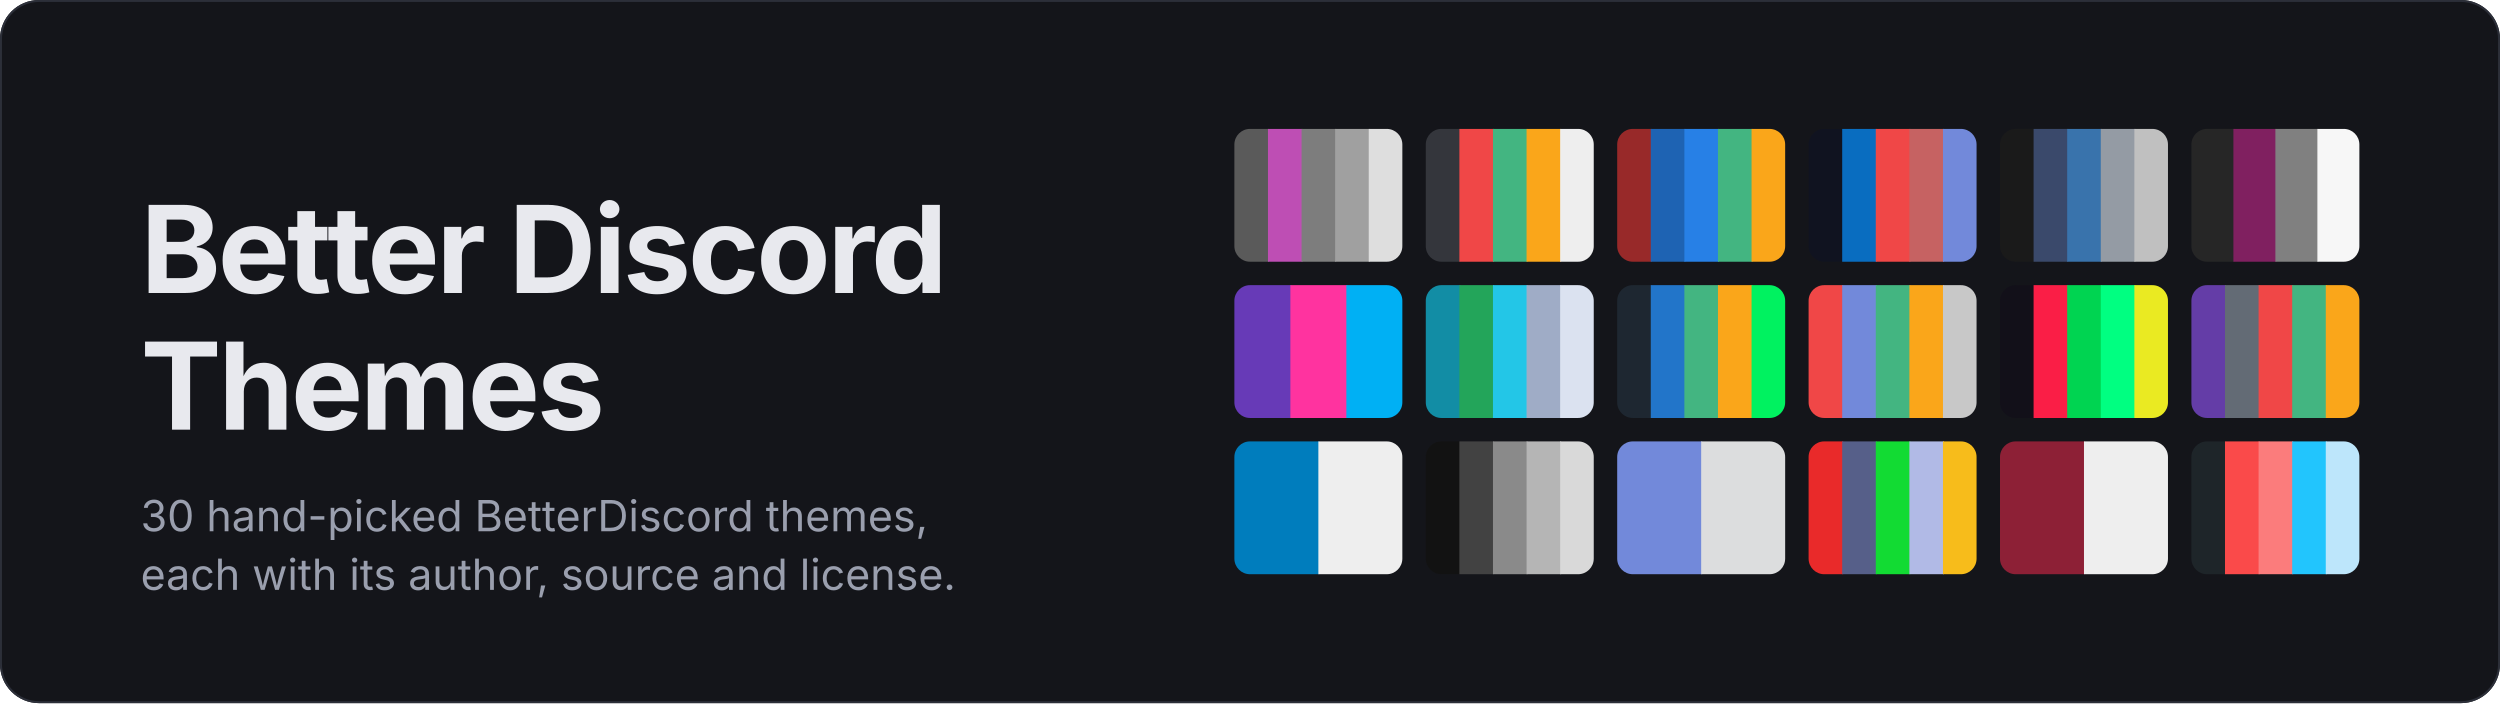
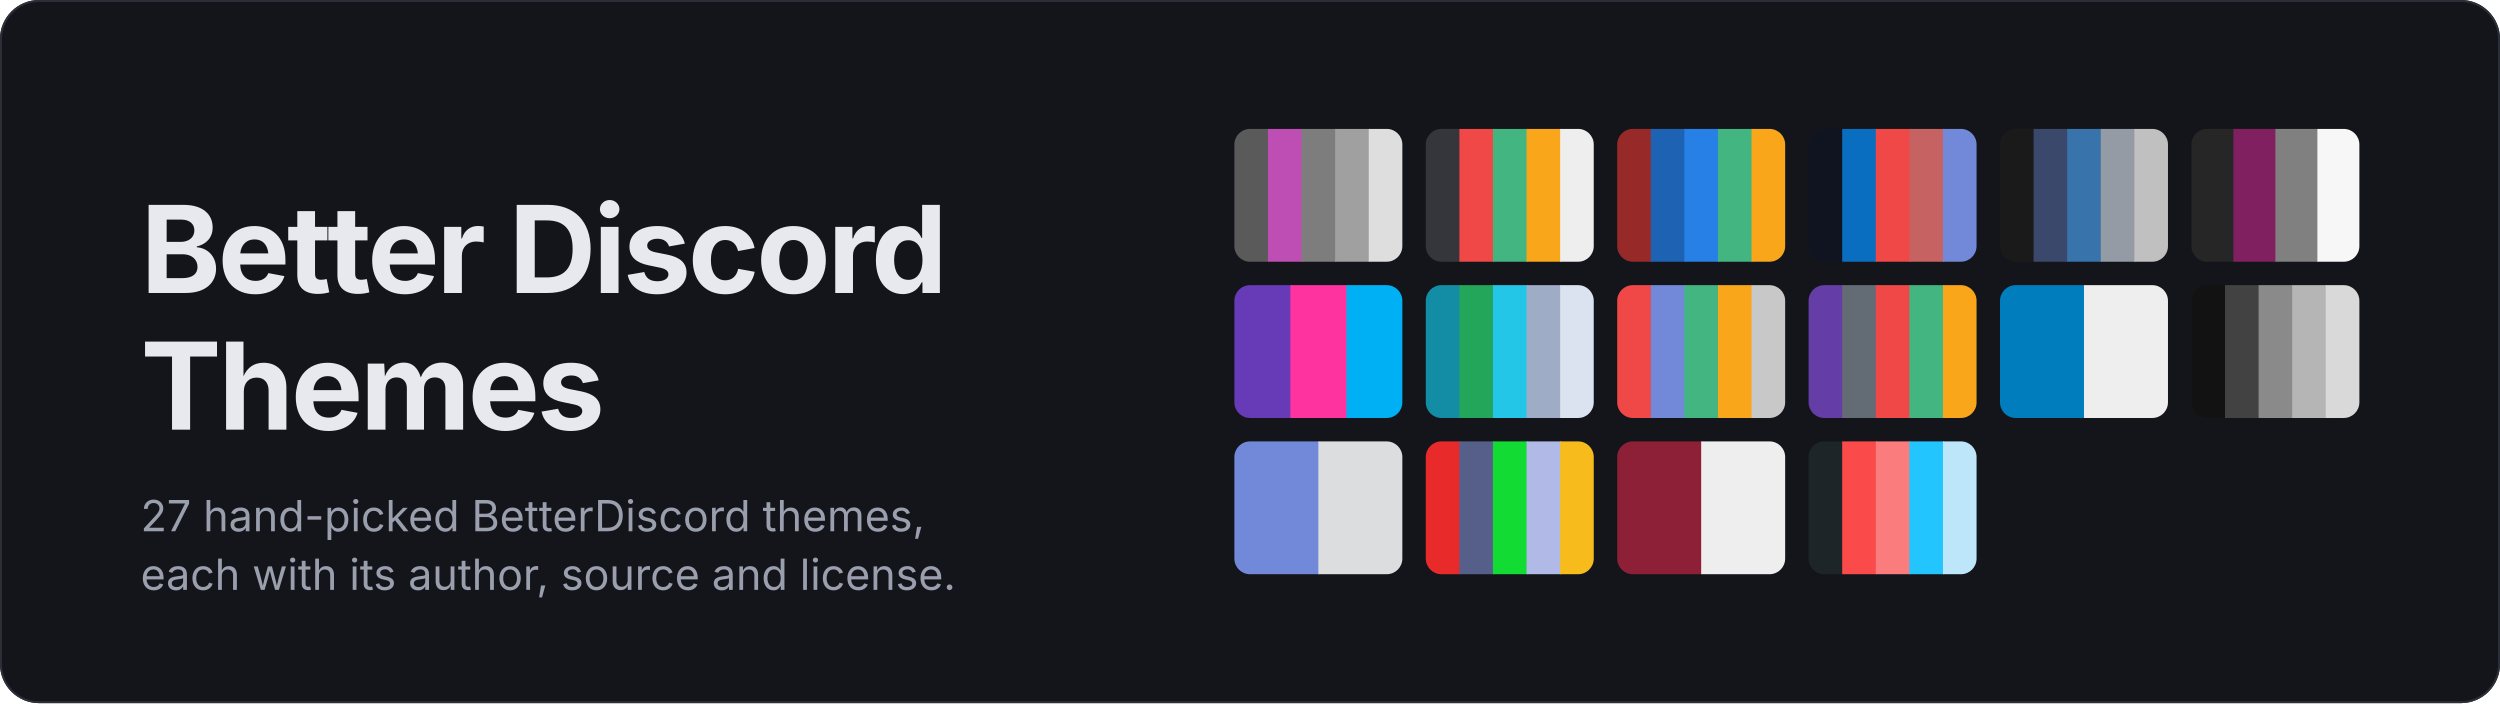
<svg xmlns="http://www.w3.org/2000/svg" width="1280" height="360" viewBox="0 0 1280 360" role="img" aria-label="Better Discord Themes">
  <rect width="1280" height="360" rx="20" fill="#14151a" />
  <rect x="0.5" y="0.5" width="1279" height="359" rx="19.5" fill="none" stroke="#2c2f39" />
  <text x="72" y="150" font-family="Inter, Segoe UI, Helvetica, Arial, sans-serif" font-size="62" font-weight="700" fill="#e8e9ee" letter-spacing="-1.5">Better Discord</text>
  <text x="72" y="220" font-family="Inter, Segoe UI, Helvetica, Arial, sans-serif" font-size="62" font-weight="700" fill="#e8e9ee" letter-spacing="-1.5">Themes</text>
-   <text x="72" y="272" font-family="Inter, Segoe UI, Helvetica, Arial, sans-serif" font-size="22" fill="#9a9fae">30 hand-picked BetterDiscord themes,</text>
+   <text x="72" y="272" font-family="Inter, Segoe UI, Helvetica, Arial, sans-serif" font-size="22" fill="#9a9fae">27 hand-picked BetterDiscord themes,</text>
  <text x="72" y="302" font-family="Inter, Segoe UI, Helvetica, Arial, sans-serif" font-size="22" fill="#9a9fae">each with its author, source and license.</text>
  <clipPath id="t0">
    <rect x="632" y="66" width="86" height="68" rx="8" />
  </clipPath>
  <g clip-path="url(#t0)">
    <rect x="632.00" y="66" width="17.70" height="68" fill="#5a5a5a" />
    <rect x="649.20" y="66" width="17.70" height="68" fill="#be4eb4" />
    <rect x="666.40" y="66" width="17.70" height="68" fill="#7d7d7d" />
    <rect x="683.60" y="66" width="17.70" height="68" fill="#a0a0a0" />
    <rect x="700.80" y="66" width="17.70" height="68" fill="#dedede" />
  </g>
  <clipPath id="t1">
    <rect x="730" y="66" width="86" height="68" rx="8" />
  </clipPath>
  <g clip-path="url(#t1)">
    <rect x="730.00" y="66" width="17.70" height="68" fill="#34363c" />
    <rect x="747.20" y="66" width="17.70" height="68" fill="#f04747" />
    <rect x="764.40" y="66" width="17.70" height="68" fill="#43b581" />
    <rect x="781.60" y="66" width="17.70" height="68" fill="#faa61a" />
    <rect x="798.80" y="66" width="17.70" height="68" fill="#eeeeee" />
  </g>
  <clipPath id="t2">
    <rect x="828" y="66" width="86" height="68" rx="8" />
  </clipPath>
  <g clip-path="url(#t2)">
    <rect x="828.00" y="66" width="17.70" height="68" fill="#982929" />
    <rect x="845.20" y="66" width="17.70" height="68" fill="#1e63b3" />
    <rect x="862.40" y="66" width="17.70" height="68" fill="#2780e6" />
    <rect x="879.60" y="66" width="17.70" height="68" fill="#43b581" />
    <rect x="896.80" y="66" width="17.70" height="68" fill="#faa61a" />
  </g>
  <clipPath id="t3">
    <rect x="926" y="66" width="86" height="68" rx="8" />
  </clipPath>
  <g clip-path="url(#t3)">
    <rect x="926.00" y="66" width="17.70" height="68" fill="#101320" />
    <rect x="943.20" y="66" width="17.70" height="68" fill="#096dc0" />
    <rect x="960.40" y="66" width="17.70" height="68" fill="#f04747" />
    <rect x="977.60" y="66" width="17.70" height="68" fill="#c66262" />
    <rect x="994.80" y="66" width="17.70" height="68" fill="#7289da" />
  </g>
  <clipPath id="t4">
    <rect x="1024" y="66" width="86" height="68" rx="8" />
  </clipPath>
  <g clip-path="url(#t4)">
    <rect x="1024.00" y="66" width="17.70" height="68" fill="#1a1a1a" />
    <rect x="1041.20" y="66" width="17.70" height="68" fill="#3a496b" />
    <rect x="1058.40" y="66" width="17.70" height="68" fill="#3973ac" />
    <rect x="1075.60" y="66" width="17.70" height="68" fill="#949ba4" />
    <rect x="1092.80" y="66" width="17.70" height="68" fill="#c0c0c0" />
  </g>
  <clipPath id="t5">
    <rect x="1122" y="66" width="86" height="68" rx="8" />
  </clipPath>
  <g clip-path="url(#t5)">
    <rect x="1122.00" y="66" width="22.00" height="68" fill="#262626" />
    <rect x="1143.50" y="66" width="22.00" height="68" fill="#802060" />
    <rect x="1165.00" y="66" width="22.00" height="68" fill="#808080" />
    <rect x="1186.50" y="66" width="22.00" height="68" fill="#f7f7f7" />
  </g>
  <clipPath id="t6">
    <rect x="632" y="146" width="86" height="68" rx="8" />
  </clipPath>
  <g clip-path="url(#t6)">
    <rect x="632.00" y="146" width="29.17" height="68" fill="#673ab7" />
    <rect x="660.67" y="146" width="29.17" height="68" fill="#ff339f" />
    <rect x="689.33" y="146" width="29.17" height="68" fill="#00b0f4" />
  </g>
  <clipPath id="t7">
    <rect x="730" y="146" width="86" height="68" rx="8" />
  </clipPath>
  <g clip-path="url(#t7)">
    <rect x="730.00" y="146" width="17.70" height="68" fill="#128da5" />
    <rect x="747.20" y="146" width="17.70" height="68" fill="#23a55a" />
    <rect x="764.40" y="146" width="17.70" height="68" fill="#23c6e7" />
    <rect x="781.60" y="146" width="17.70" height="68" fill="#9facc6" />
    <rect x="798.80" y="146" width="17.70" height="68" fill="#dbe2f0" />
  </g>
  <clipPath id="t8">
    <rect x="828" y="146" width="86" height="68" rx="8" />
  </clipPath>
  <g clip-path="url(#t8)">
-     <rect x="828.00" y="146" width="17.70" height="68" fill="#1e2731" />
-     <rect x="845.20" y="146" width="17.70" height="68" fill="#2275c9" />
+     <rect x="828.00" y="146" width="17.70" height="68" fill="#f04747" />
+     <rect x="845.20" y="146" width="17.70" height="68" fill="#7289da" />
    <rect x="862.40" y="146" width="17.70" height="68" fill="#43b581" />
    <rect x="879.60" y="146" width="17.70" height="68" fill="#faa61a" />
-     <rect x="896.80" y="146" width="17.70" height="68" fill="#00f260" />
+     <rect x="896.80" y="146" width="17.70" height="68" fill="#c8c8c8" />
  </g>
  <clipPath id="t9">
    <rect x="926" y="146" width="86" height="68" rx="8" />
  </clipPath>
  <g clip-path="url(#t9)">
-     <rect x="926.00" y="146" width="17.70" height="68" fill="#f04747" />
-     <rect x="943.20" y="146" width="17.70" height="68" fill="#7289da" />
-     <rect x="960.40" y="146" width="17.70" height="68" fill="#43b581" />
-     <rect x="977.60" y="146" width="17.70" height="68" fill="#faa61a" />
-     <rect x="994.80" y="146" width="17.70" height="68" fill="#c8c8c8" />
+     <rect x="926.00" y="146" width="17.70" height="68" fill="#643da7" />
+     <rect x="943.20" y="146" width="17.70" height="68" fill="#636b75" />
+     <rect x="960.40" y="146" width="17.70" height="68" fill="#f04747" />
+     <rect x="977.60" y="146" width="17.70" height="68" fill="#43b581" />
+     <rect x="994.80" y="146" width="17.70" height="68" fill="#faa61a" />
  </g>
  <clipPath id="t10">
    <rect x="1024" y="146" width="86" height="68" rx="8" />
  </clipPath>
  <g clip-path="url(#t10)">
-     <rect x="1024.00" y="146" width="17.70" height="68" fill="#121019" />
-     <rect x="1041.20" y="146" width="17.70" height="68" fill="#fa1e46" />
-     <rect x="1058.40" y="146" width="17.70" height="68" fill="#00d451" />
-     <rect x="1075.60" y="146" width="17.70" height="68" fill="#00ff81" />
-     <rect x="1092.80" y="146" width="17.70" height="68" fill="#eaea22" />
+     <rect x="1024.00" y="146" width="43.50" height="68" fill="#007dbd" />
+     <rect x="1067.00" y="146" width="43.50" height="68" fill="#eeeeee" />
  </g>
  <clipPath id="t11">
    <rect x="1122" y="146" width="86" height="68" rx="8" />
  </clipPath>
  <g clip-path="url(#t11)">
-     <rect x="1122.00" y="146" width="17.70" height="68" fill="#643da7" />
-     <rect x="1139.20" y="146" width="17.70" height="68" fill="#636b75" />
-     <rect x="1156.40" y="146" width="17.70" height="68" fill="#f04747" />
-     <rect x="1173.60" y="146" width="17.70" height="68" fill="#43b581" />
-     <rect x="1190.80" y="146" width="17.70" height="68" fill="#faa61a" />
+     <rect x="1122.00" y="146" width="17.70" height="68" fill="#121212" />
+     <rect x="1139.20" y="146" width="17.70" height="68" fill="#424242" />
+     <rect x="1156.40" y="146" width="17.70" height="68" fill="#8a8a8a" />
+     <rect x="1173.60" y="146" width="17.70" height="68" fill="#b5b5b5" />
+     <rect x="1190.80" y="146" width="17.70" height="68" fill="#d9d9d9" />
  </g>
  <clipPath id="t12">
    <rect x="632" y="226" width="86" height="68" rx="8" />
  </clipPath>
  <g clip-path="url(#t12)">
-     <rect x="632.00" y="226" width="43.50" height="68" fill="#007dbd" />
-     <rect x="675.00" y="226" width="43.50" height="68" fill="#eeeeee" />
+     <rect x="632.00" y="226" width="43.50" height="68" fill="#7289da" />
+     <rect x="675.00" y="226" width="43.50" height="68" fill="#dcddde" />
  </g>
  <clipPath id="t13">
    <rect x="730" y="226" width="86" height="68" rx="8" />
  </clipPath>
  <g clip-path="url(#t13)">
-     <rect x="730.00" y="226" width="17.70" height="68" fill="#121212" />
-     <rect x="747.20" y="226" width="17.70" height="68" fill="#424242" />
-     <rect x="764.40" y="226" width="17.70" height="68" fill="#8a8a8a" />
-     <rect x="781.60" y="226" width="17.70" height="68" fill="#b5b5b5" />
-     <rect x="798.80" y="226" width="17.70" height="68" fill="#d9d9d9" />
+     <rect x="730.00" y="226" width="17.70" height="68" fill="#e92a2a" />
+     <rect x="747.20" y="226" width="17.70" height="68" fill="#565f89" />
+     <rect x="764.40" y="226" width="17.70" height="68" fill="#12db33" />
+     <rect x="781.60" y="226" width="17.70" height="68" fill="#b1bae6" />
+     <rect x="798.80" y="226" width="17.70" height="68" fill="#f7bc1b" />
  </g>
  <clipPath id="t14">
    <rect x="828" y="226" width="86" height="68" rx="8" />
  </clipPath>
  <g clip-path="url(#t14)">
-     <rect x="828.00" y="226" width="43.50" height="68" fill="#7289da" />
-     <rect x="871.00" y="226" width="43.50" height="68" fill="#dcddde" />
+     <rect x="828.00" y="226" width="43.50" height="68" fill="#8d2036" />
+     <rect x="871.00" y="226" width="43.50" height="68" fill="#eeeeee" />
  </g>
  <clipPath id="t15">
    <rect x="926" y="226" width="86" height="68" rx="8" />
  </clipPath>
  <g clip-path="url(#t15)">
-     <rect x="926.00" y="226" width="17.70" height="68" fill="#e92a2a" />
-     <rect x="943.20" y="226" width="17.70" height="68" fill="#565f89" />
-     <rect x="960.40" y="226" width="17.70" height="68" fill="#12db33" />
-     <rect x="977.60" y="226" width="17.70" height="68" fill="#b1bae6" />
-     <rect x="994.80" y="226" width="17.70" height="68" fill="#f7bc1b" />
-   </g>
-   <clipPath id="t16">
-     <rect x="1024" y="226" width="86" height="68" rx="8" />
-   </clipPath>
-   <g clip-path="url(#t16)">
-     <rect x="1024.00" y="226" width="43.50" height="68" fill="#8d2036" />
-     <rect x="1067.00" y="226" width="43.50" height="68" fill="#eeeeee" />
-   </g>
-   <clipPath id="t17">
-     <rect x="1122" y="226" width="86" height="68" rx="8" />
-   </clipPath>
-   <g clip-path="url(#t17)">
-     <rect x="1122.00" y="226" width="17.70" height="68" fill="#1e2529" />
-     <rect x="1139.20" y="226" width="17.70" height="68" fill="#fa4a4a" />
-     <rect x="1156.40" y="226" width="17.70" height="68" fill="#fb7c7c" />
-     <rect x="1173.60" y="226" width="17.70" height="68" fill="#22c5fd" />
-     <rect x="1190.80" y="226" width="17.70" height="68" fill="#bde6fb" />
+     <rect x="926.00" y="226" width="17.70" height="68" fill="#1e2529" />
+     <rect x="943.20" y="226" width="17.70" height="68" fill="#fa4a4a" />
+     <rect x="960.40" y="226" width="17.70" height="68" fill="#fb7c7c" />
+     <rect x="977.60" y="226" width="17.70" height="68" fill="#22c5fd" />
+     <rect x="994.80" y="226" width="17.70" height="68" fill="#bde6fb" />
  </g>
</svg>
